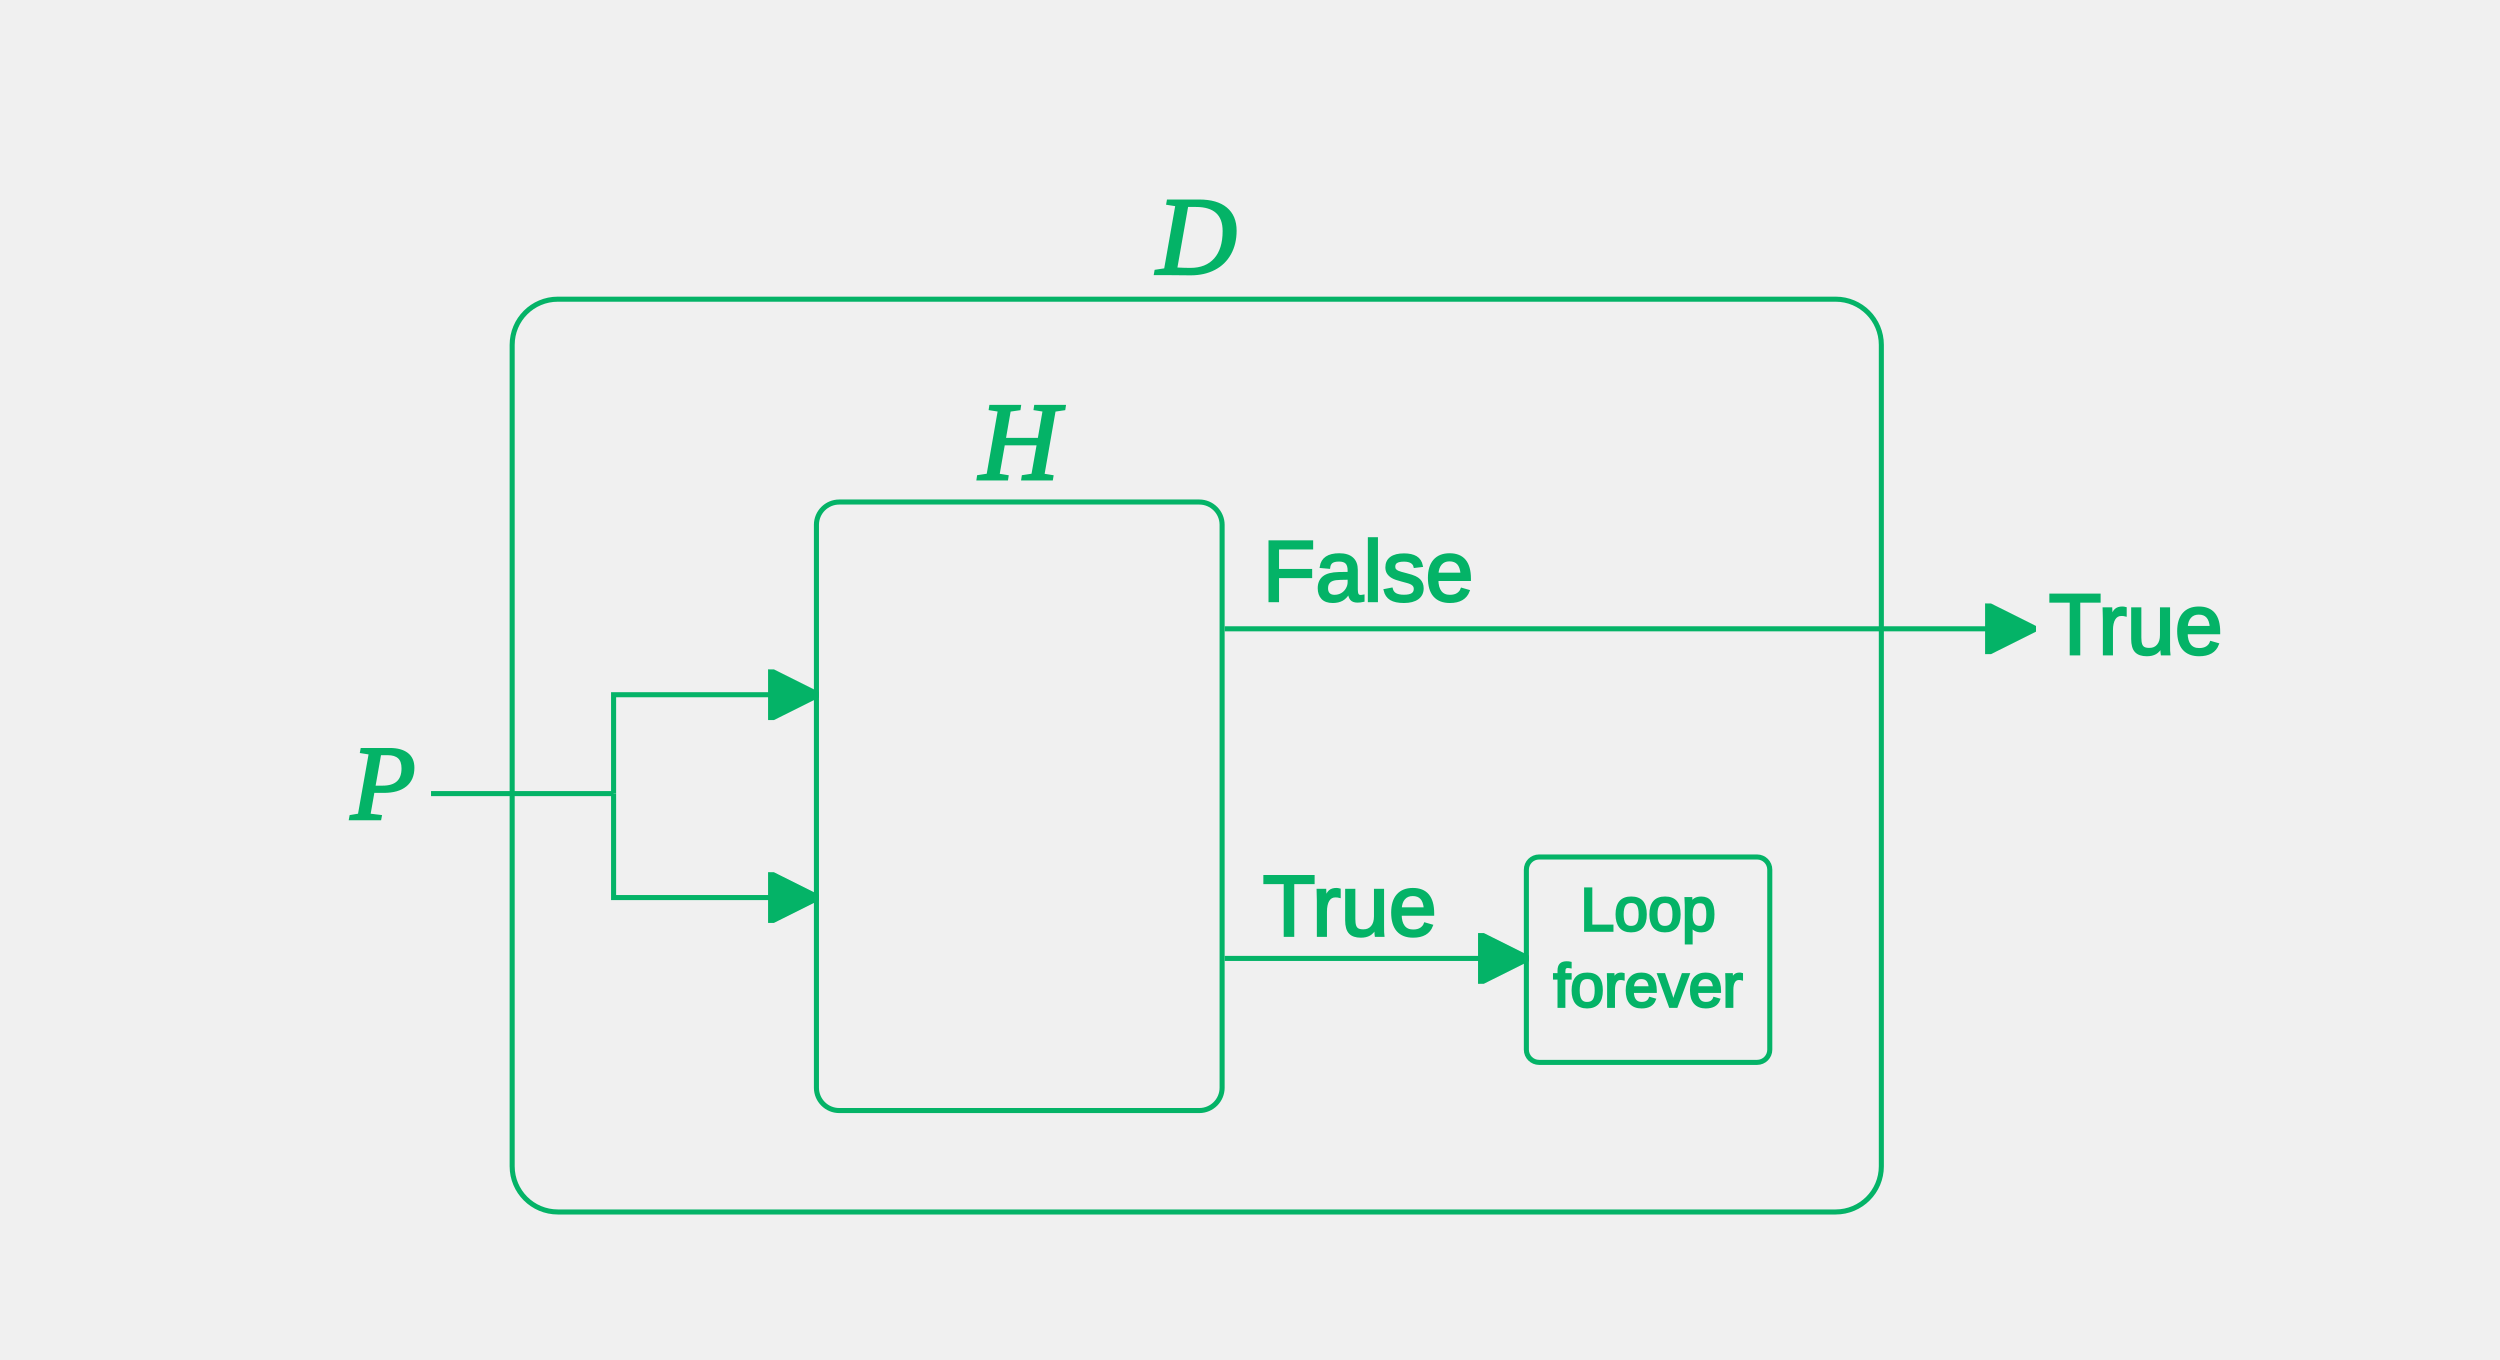
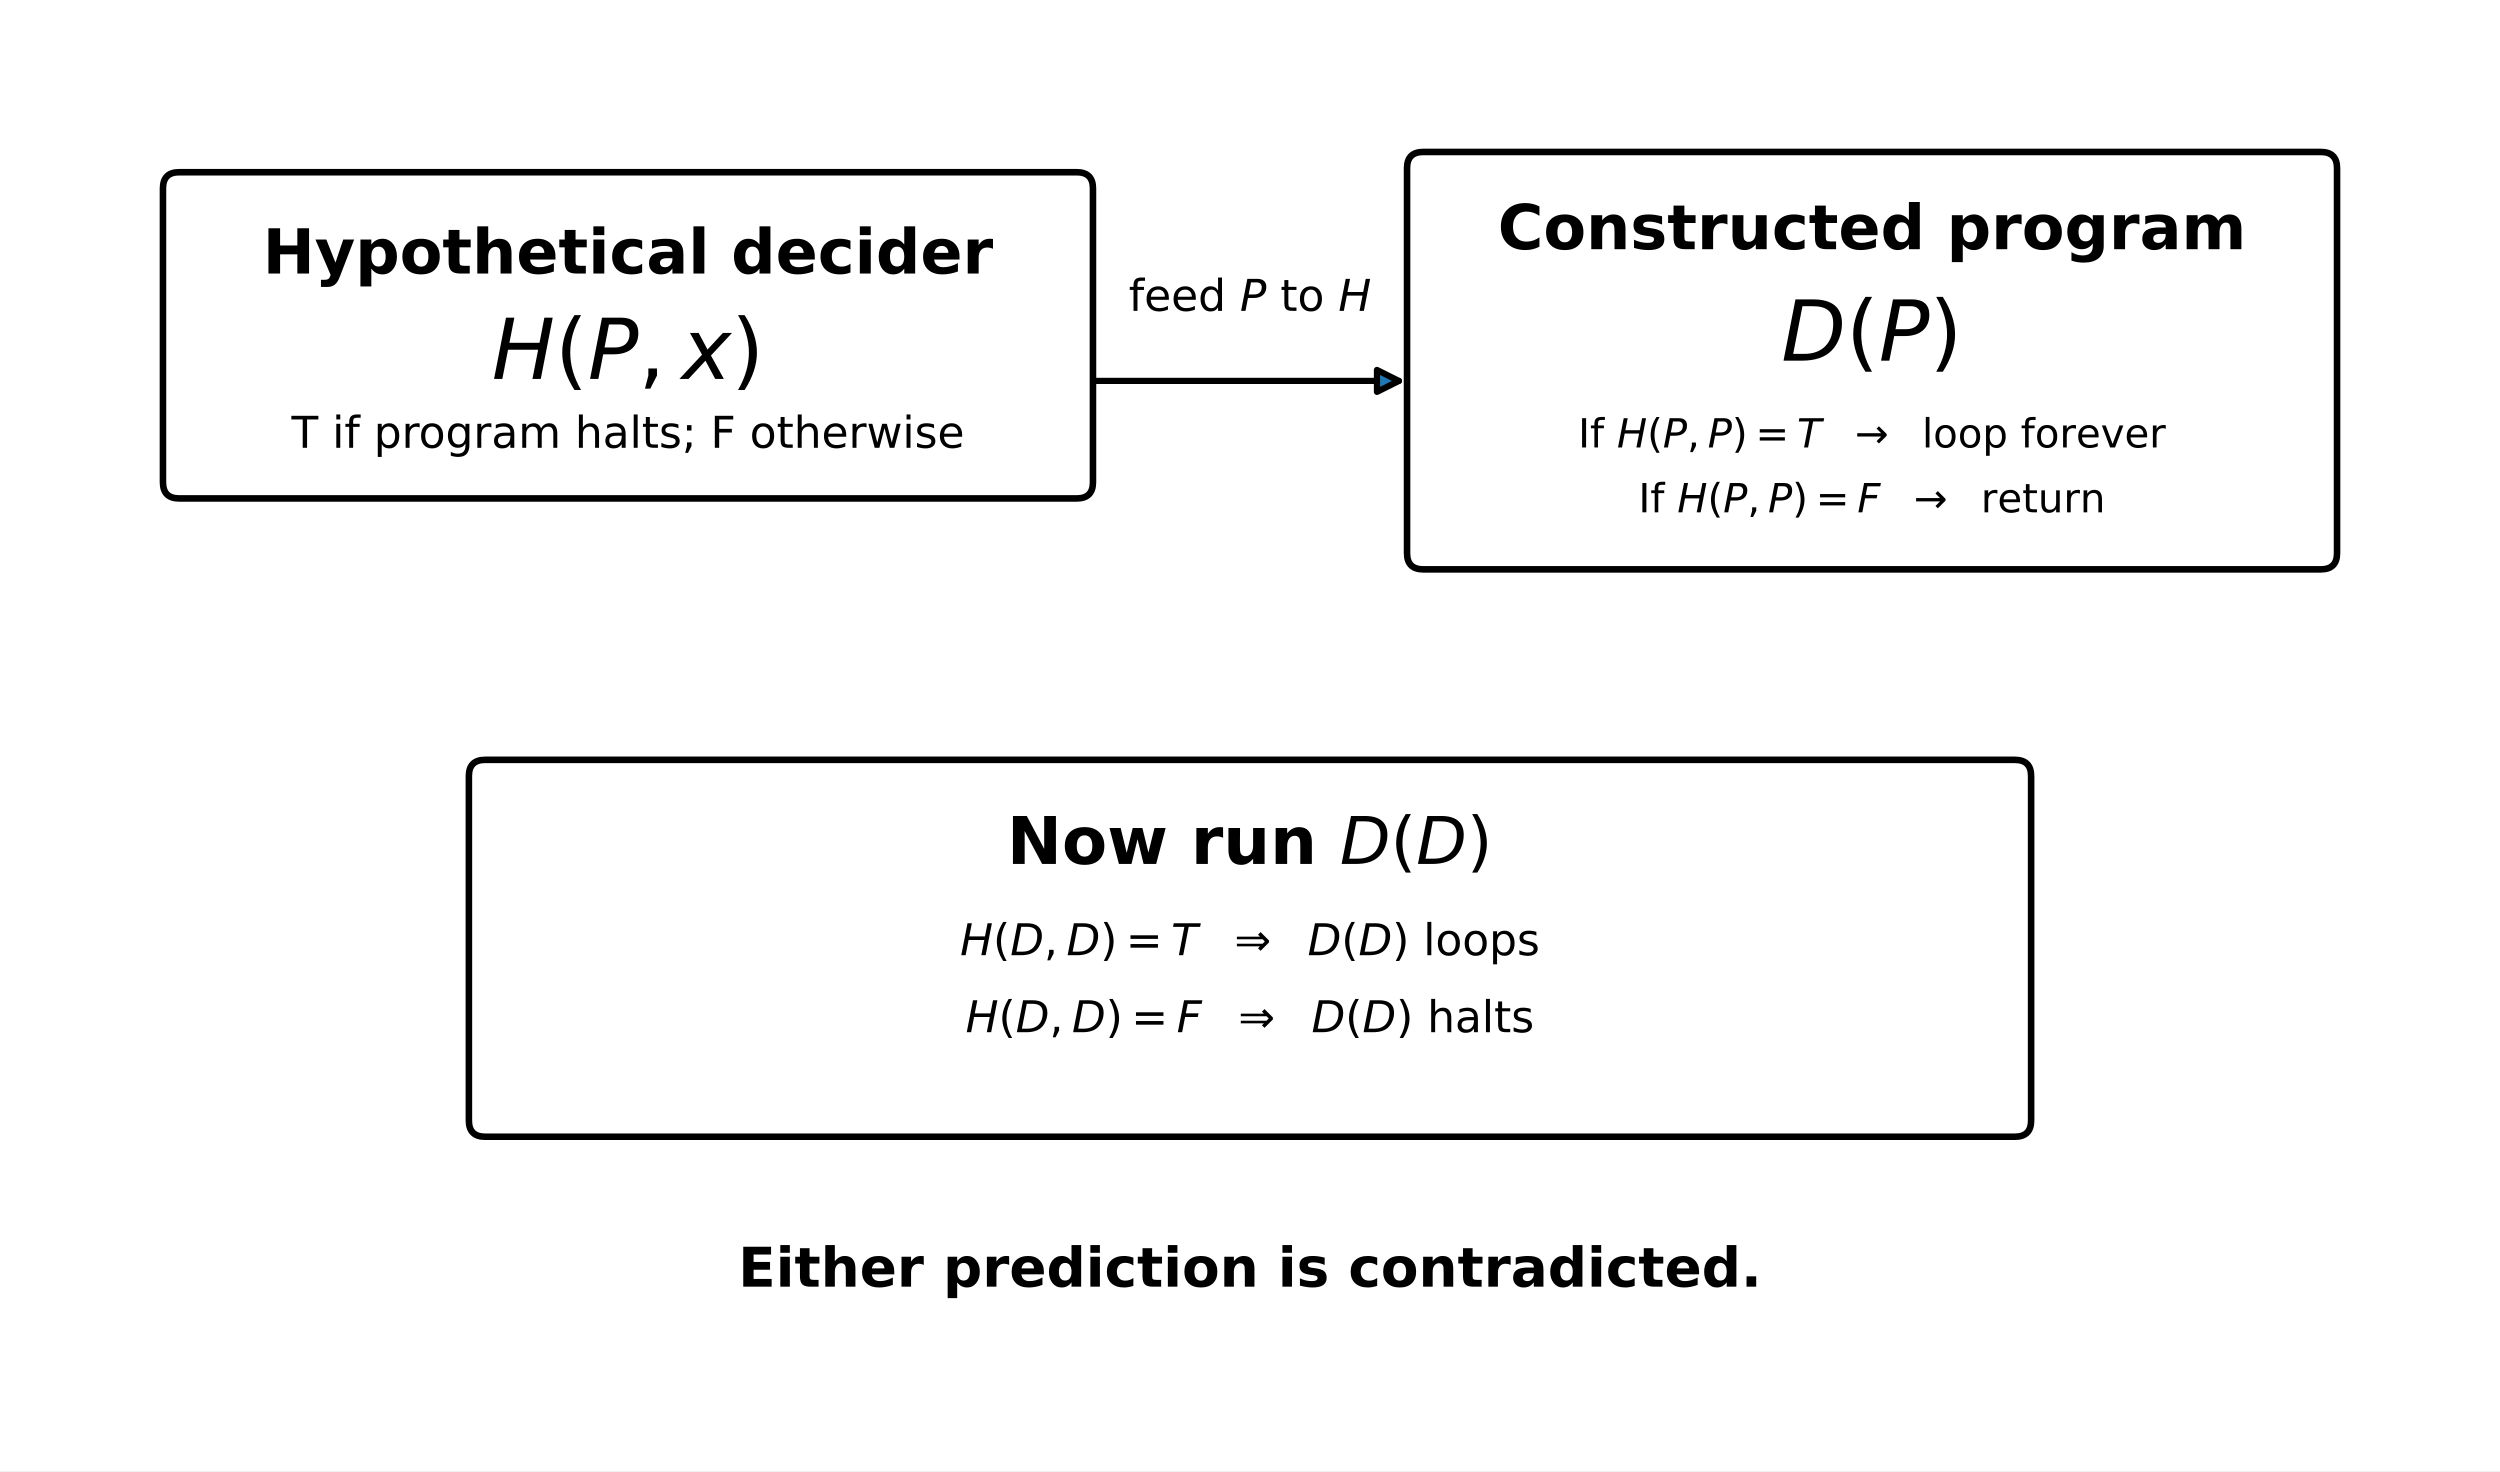
- <svg xmlns="http://www.w3.org/2000/svg" width="986" height="536" viewBox="0 0 986 536" role="img" aria-labelledby="title desc" stroke="#04B367">
+ <svg xmlns="http://www.w3.org/2000/svg" width="684pt" height="402.48pt" viewBox="0 0 684 402.48" version="1.1">
  <defs>
-     <marker id="arrow" markerWidth="10" markerHeight="10" refX="8.5" refY="5" orient="auto" markerUnits="strokeWidth">
-       <path d="M0,0 L10,5 L0,10 Z" fill="#04B367" />
-     </marker>
-     <style>
-       .outline { fill: none; stroke: #04B367; stroke-width: 2; }
-       .wire { fill: none; stroke: #04B367; stroke-width: 2; stroke-linejoin: round; }
-       .arrow { fill: none; stroke: #04B367; stroke-width: 2; marker-end: url(#arrow); }
-       .math { font-family: "Times New Roman", Times, serif; font-style: italic; fill: #04B367; }
-       .label { font-family: Arial, Helvetica, sans-serif; fill: #04B367; }
-     </style>
+     <style type="text/css">*{stroke-linejoin: round; stroke-linecap: butt}</style>
  </defs>
-   <rect x="202" y="118" width="540" height="360" rx="18" ry="18" fill="none" stroke="#04B367" stroke-width="2" />
-   <text x="472" y="108" class="math" font-size="44" text-anchor="middle">D</text>
-   <rect x="322" y="198" width="160" height="240" rx="9" ry="9" fill="none" stroke="#04B367" stroke-width="2" />
-   <text x="402" y="189" class="math" font-size="44" text-anchor="middle">H</text>
-   <text x="164" y="323" class="math" font-size="42" text-anchor="end">P</text>
-   <path d="M170 313 H242" class="wire" />
-   <path d="M242 313 V274 H320" class="arrow" />
-   <path d="M242 313 V354 H320" class="arrow" />
-   <path d="M483 248 H800" class="arrow" />
-   <text x="498" y="237" class="label" font-size="34">False</text>
-   <text x="808" y="258" class="label" font-size="34">True</text>
-   <path d="M483 378 H600" class="arrow" />
-   <text x="498" y="369" class="label" font-size="34">True</text>
-   <rect x="602" y="338" width="96" height="81" rx="5" ry="5" fill="none" stroke="#04B367" stroke-width="2" />
-   <text x="650" y="367" class="label" font-size="24" text-anchor="middle">Loop</text>
-   <text x="650" y="397" class="label" font-size="24" text-anchor="middle">forever</text>
+   <g id="figure_1">
+     <g id="patch_1">
+       <path d="M 0 402.48  L 684 402.48  L 684 -0  L 0 -0  z " style="fill: #ffffff" />
+     </g>
+     <g id="axes_1">
+       <g id="patch_2">
+         <path d="M 49.05 136.375  L 294.57 136.375  Q 299.034 136.375 299.034 131.94  L 299.034 51.552  Q 299.034 47.117 294.57 47.117  L 49.05 47.117  Q 44.586 47.117 44.586 51.552  L 44.586 131.94  Q 44.586 136.375 49.05 136.375  L 49.05 136.375  z " clip-path="url(#p0d2553013f)" style="fill: none; stroke: #000000; stroke-width: 1.8; stroke-linejoin: miter" />
+       </g>
+       <g id="patch_3">
+         <path d="M 389.43 155.779  L 634.95 155.779  Q 639.414 155.779 639.414 151.344  L 639.414 46.008  Q 639.414 41.573 634.95 41.573  L 389.43 41.573  Q 384.966 41.573 384.966 46.008  L 384.966 151.344  Q 384.966 155.779 389.43 155.779  L 389.43 155.779  z " clip-path="url(#p0d2553013f)" style="fill: none; stroke: #000000; stroke-width: 1.8; stroke-linejoin: miter" />
+       </g>
+       <g id="patch_4">
+         <path d="M 299.363 104.22  Q 342.001 104.22 382.739 104.22  " clip-path="url(#p0d2553013f)" style="fill: none; stroke: #000000; stroke-width: 1.7; stroke-linecap: round" />
+         <path d="M 376.739 101.22  L 382.739 104.22  L 376.739 107.22  z " clip-path="url(#p0d2553013f)" style="fill: #1f77b4; stroke: #000000; stroke-width: 1.7; stroke-linecap: round" />
+       </g>
+       <g id="patch_5">
+         <path d="M 132.75 311.011  L 551.25 311.011  Q 555.714 311.011 555.714 306.576  L 555.714 212.328  Q 555.714 207.893 551.25 207.893  L 132.75 207.893  Q 128.286 207.893 128.286 212.328  L 128.286 306.576  Q 128.286 311.011 132.75 311.011  L 132.75 311.011  z " clip-path="url(#p0d2553013f)" style="fill: none; stroke: #000000; stroke-width: 1.8; stroke-linejoin: miter" />
+       </g>
+       <g id="text_1">
+         <text style="font-weight: 700; font-size: 17px; font-family: 'DejaVu Sans'; text-anchor: middle" x="171.81" y="74.837" transform="rotate(-0 171.81 74.8368)">Hypothetical decider</text>
+       </g>
+       <g id="text_2">
+         <g transform="translate(134.55 104.22)">
+           <text>
+             <tspan x="0" y="-0.547" style="font-style: oblique; font-size: 23px; font-family: 'DejaVu Sans'">H</tspan>
+             <tspan x="26.268" y="-0.547" style="font-style: oblique; font-size: 23px; font-family: 'DejaVu Sans'">P</tspan>
+             <tspan x="51.93" y="-0.547" style="font-style: oblique; font-size: 23px; font-family: 'DejaVu Sans'">x</tspan>
+             <tspan x="17.295" y="-0.547" style="font-size: 23px; font-family: 'DejaVu Sans'">(</tspan>
+             <tspan x="40.138" y="-0.547" style="font-size: 23px; font-family: 'DejaVu Sans'">,</tspan>
+             <tspan x="65.541" y="-0.547" style="font-size: 23px; font-family: 'DejaVu Sans'">)</tspan>
+           </text>
+         </g>
+       </g>
+       <g id="text_3">
+         <text style="font-size: 12px; font-family: 'DejaVu Sans'; text-anchor: middle" x="171.81" y="122.515" transform="rotate(-0 171.81 122.5152)">T if program halts; F otherwise</text>
+       </g>
+       <g id="text_4">
+         <text style="font-weight: 700; font-size: 17px; font-family: 'DejaVu Sans'; text-anchor: middle" x="512.19" y="68.184" transform="rotate(-0 512.19 68.184)">Constructed program</text>
+       </g>
+       <g id="text_5">
+         <g transform="translate(487.35 99.2304)">
+           <text>
+             <tspan x="0" y="-0.547" style="font-style: oblique; font-size: 23px; font-family: 'DejaVu Sans'">D</tspan>
+             <tspan x="26.684" y="-0.547" style="font-style: oblique; font-size: 23px; font-family: 'DejaVu Sans'">P</tspan>
+             <tspan x="17.71" y="-0.547" style="font-size: 23px; font-family: 'DejaVu Sans'">(</tspan>
+             <tspan x="40.553" y="-0.547" style="font-size: 23px; font-family: 'DejaVu Sans'">)</tspan>
+           </text>
+         </g>
+       </g>
+       <g id="text_6">
+         <g transform="translate(431.78 123.0696)">
+           <text>
+             <tspan x="0" y="-0.641" style="font-size: 11px; font-family: 'DejaVu Sans'">I</tspan>
+             <tspan x="3.244" y="-0.641" style="font-size: 11px; font-family: 'DejaVu Sans'">f</tspan>
+             <tspan x="7.117" y="-0.641" style="font-size: 11px; font-family: 'DejaVu Sans'"> </tspan>
+             <tspan x="18.885" y="-0.641" style="font-size: 11px; font-family: 'DejaVu Sans'">(</tspan>
+             <tspan x="29.81" y="-0.641" style="font-size: 11px; font-family: 'DejaVu Sans'">,</tspan>
+             <tspan x="42.083" y="-0.641" style="font-size: 11px; font-family: 'DejaVu Sans'">)</tspan>
+             <tspan x="48.517" y="-0.641" style="font-size: 11px; font-family: 'DejaVu Sans'">=</tspan>
+             <tspan x="66.596" y="-0.641" style="font-size: 11px; font-family: 'DejaVu Sans'"> </tspan>
+             <tspan x="70.093" y="-0.641" style="font-size: 11px; font-family: 'DejaVu Sans'"> </tspan>
+             <tspan x="75.732" y="-0.641" style="font-size: 11px; font-family: 'DejaVu Sans'">→</tspan>
+             <tspan x="87.092" y="-0.641" style="font-size: 11px; font-family: 'DejaVu Sans'"> </tspan>
+             <tspan x="90.589" y="-0.641" style="font-size: 11px; font-family: 'DejaVu Sans'"> </tspan>
+             <tspan x="94.085" y="-0.641" style="font-size: 11px; font-family: 'DejaVu Sans'">l</tspan>
+             <tspan x="97.142" y="-0.641" style="font-size: 11px; font-family: 'DejaVu Sans'">o</tspan>
+             <tspan x="103.872" y="-0.641" style="font-size: 11px; font-family: 'DejaVu Sans'">o</tspan>
+             <tspan x="110.602" y="-0.641" style="font-size: 11px; font-family: 'DejaVu Sans'">p</tspan>
+             <tspan x="117.584" y="-0.641" style="font-size: 11px; font-family: 'DejaVu Sans'"> </tspan>
+             <tspan x="121.081" y="-0.641" style="font-size: 11px; font-family: 'DejaVu Sans'">f</tspan>
+             <tspan x="124.953" y="-0.641" style="font-size: 11px; font-family: 'DejaVu Sans'">o</tspan>
+             <tspan x="131.683" y="-0.641" style="font-size: 11px; font-family: 'DejaVu Sans'">r</tspan>
+             <tspan x="136.206" y="-0.641" style="font-size: 11px; font-family: 'DejaVu Sans'">e</tspan>
+             <tspan x="142.973" y="-0.641" style="font-size: 11px; font-family: 'DejaVu Sans'">v</tspan>
+             <tspan x="149.483" y="-0.641" style="font-size: 11px; font-family: 'DejaVu Sans'">e</tspan>
+             <tspan x="156.25" y="-0.641" style="font-size: 11px; font-family: 'DejaVu Sans'">r</tspan>
+             <tspan x="10.613" y="-0.641" style="font-style: oblique; font-size: 11px; font-family: 'DejaVu Sans'">H</tspan>
+             <tspan x="23.176" y="-0.641" style="font-style: oblique; font-size: 11px; font-family: 'DejaVu Sans'">P</tspan>
+             <tspan x="35.449" y="-0.641" style="font-style: oblique; font-size: 11px; font-family: 'DejaVu Sans'">P</tspan>
+             <tspan x="59.877" y="-0.641" style="font-style: oblique; font-size: 11px; font-family: 'DejaVu Sans'">T</tspan>
+           </text>
+         </g>
+       </g>
+       <g id="text_7">
+         <g transform="translate(448.28 140.8104)">
+           <text>
+             <tspan x="0" y="-0.641" style="font-size: 11px; font-family: 'DejaVu Sans'">I</tspan>
+             <tspan x="3.244" y="-0.641" style="font-size: 11px; font-family: 'DejaVu Sans'">f</tspan>
+             <tspan x="7.117" y="-0.641" style="font-size: 11px; font-family: 'DejaVu Sans'"> </tspan>
+             <tspan x="18.885" y="-0.641" style="font-size: 11px; font-family: 'DejaVu Sans'">(</tspan>
+             <tspan x="29.81" y="-0.641" style="font-size: 11px; font-family: 'DejaVu Sans'">,</tspan>
+             <tspan x="42.083" y="-0.641" style="font-size: 11px; font-family: 'DejaVu Sans'">)</tspan>
+             <tspan x="48.517" y="-0.641" style="font-size: 11px; font-family: 'DejaVu Sans'">=</tspan>
+             <tspan x="66.204" y="-0.641" style="font-size: 11px; font-family: 'DejaVu Sans'"> </tspan>
+             <tspan x="69.701" y="-0.641" style="font-size: 11px; font-family: 'DejaVu Sans'"> </tspan>
+             <tspan x="75.34" y="-0.641" style="font-size: 11px; font-family: 'DejaVu Sans'">→</tspan>
+             <tspan x="86.7" y="-0.641" style="font-size: 11px; font-family: 'DejaVu Sans'"> </tspan>
+             <tspan x="90.197" y="-0.641" style="font-size: 11px; font-family: 'DejaVu Sans'"> </tspan>
+             <tspan x="93.693" y="-0.641" style="font-size: 11px; font-family: 'DejaVu Sans'">r</tspan>
+             <tspan x="98.216" y="-0.641" style="font-size: 11px; font-family: 'DejaVu Sans'">e</tspan>
+             <tspan x="104.983" y="-0.641" style="font-size: 11px; font-family: 'DejaVu Sans'">t</tspan>
+             <tspan x="109.296" y="-0.641" style="font-size: 11px; font-family: 'DejaVu Sans'">u</tspan>
+             <tspan x="116.268" y="-0.641" style="font-size: 11px; font-family: 'DejaVu Sans'">r</tspan>
+             <tspan x="120.791" y="-0.641" style="font-size: 11px; font-family: 'DejaVu Sans'">n</tspan>
+             <tspan x="10.613" y="-0.641" style="font-style: oblique; font-size: 11px; font-family: 'DejaVu Sans'">H</tspan>
+             <tspan x="23.176" y="-0.641" style="font-style: oblique; font-size: 11px; font-family: 'DejaVu Sans'">P</tspan>
+             <tspan x="35.449" y="-0.641" style="font-style: oblique; font-size: 11px; font-family: 'DejaVu Sans'">P</tspan>
+             <tspan x="59.877" y="-0.641" style="font-style: oblique; font-size: 11px; font-family: 'DejaVu Sans'">F</tspan>
+           </text>
+         </g>
+       </g>
+       <g id="text_8">
+         <g transform="translate(308.82 85.9248)">
+           <text>
+             <tspan x="0" y="-0.875" style="font-size: 12px; font-family: 'DejaVu Sans'">f</tspan>
+             <tspan x="4.225" y="-0.875" style="font-size: 12px; font-family: 'DejaVu Sans'">e</tspan>
+             <tspan x="11.607" y="-0.875" style="font-size: 12px; font-family: 'DejaVu Sans'">e</tspan>
+             <tspan x="18.99" y="-0.875" style="font-size: 12px; font-family: 'DejaVu Sans'">d</tspan>
+             <tspan x="26.607" y="-0.875" style="font-size: 12px; font-family: 'DejaVu Sans'"> </tspan>
+             <tspan x="37.658" y="-0.875" style="font-size: 12px; font-family: 'DejaVu Sans'"> </tspan>
+             <tspan x="41.473" y="-0.875" style="font-size: 12px; font-family: 'DejaVu Sans'">t</tspan>
+             <tspan x="46.178" y="-0.875" style="font-size: 12px; font-family: 'DejaVu Sans'">o</tspan>
+             <tspan x="53.52" y="-0.875" style="font-size: 12px; font-family: 'DejaVu Sans'"> </tspan>
+             <tspan x="30.422" y="-0.875" style="font-style: oblique; font-size: 12px; font-family: 'DejaVu Sans'">P</tspan>
+             <tspan x="57.334" y="-0.875" style="font-style: oblique; font-size: 12px; font-family: 'DejaVu Sans'">H</tspan>
+           </text>
+         </g>
+       </g>
+       <g id="text_9">
+         <g transform="translate(275.49 236.7216)">
+           <text>
+             <tspan x="0" y="-0.344" style="font-weight: 700; font-size: 18px; font-family: 'DejaVu Sans'">N</tspan>
+             <tspan x="15.064" y="-0.344" style="font-weight: 700; font-size: 18px; font-family: 'DejaVu Sans'">o</tspan>
+             <tspan x="27.431" y="-0.344" style="font-weight: 700; font-size: 18px; font-family: 'DejaVu Sans'">w</tspan>
+             <tspan x="44.06" y="-0.344" style="font-weight: 700; font-size: 18px; font-family: 'DejaVu Sans'"> </tspan>
+             <tspan x="50.326" y="-0.344" style="font-weight: 700; font-size: 18px; font-family: 'DejaVu Sans'">r</tspan>
+             <tspan x="59.203" y="-0.344" style="font-weight: 700; font-size: 18px; font-family: 'DejaVu Sans'">u</tspan>
+             <tspan x="72.018" y="-0.344" style="font-weight: 700; font-size: 18px; font-family: 'DejaVu Sans'">n</tspan>
+             <tspan x="84.832" y="-0.344" style="font-weight: 700; font-size: 18px; font-family: 'DejaVu Sans'"> </tspan>
+             <tspan x="91.099" y="-0.344" style="font-style: oblique; font-size: 18px; font-family: 'DejaVu Sans'">D</tspan>
+             <tspan x="111.981" y="-0.344" style="font-style: oblique; font-size: 18px; font-family: 'DejaVu Sans'">D</tspan>
+             <tspan x="104.959" y="-0.344" style="font-size: 18px; font-family: 'DejaVu Sans'">(</tspan>
+             <tspan x="125.842" y="-0.344" style="font-size: 18px; font-family: 'DejaVu Sans'">)</tspan>
+           </text>
+         </g>
+       </g>
+       <g id="text_10">
+         <g transform="translate(262.68 262.224)">
+           <text>
+             <tspan x="0" y="-0.875" style="font-style: oblique; font-size: 12px; font-family: 'DejaVu Sans'">H</tspan>
+             <tspan x="13.705" y="-0.875" style="font-style: oblique; font-size: 12px; font-family: 'DejaVu Sans'">D</tspan>
+             <tspan x="29.098" y="-0.875" style="font-style: oblique; font-size: 12px; font-family: 'DejaVu Sans'">D</tspan>
+             <tspan x="57.75" y="-0.875" style="font-style: oblique; font-size: 12px; font-family: 'DejaVu Sans'">T</tspan>
+             <tspan x="95.068" y="-0.875" style="font-style: oblique; font-size: 12px; font-family: 'DejaVu Sans'">D</tspan>
+             <tspan x="108.99" y="-0.875" style="font-style: oblique; font-size: 12px; font-family: 'DejaVu Sans'">D</tspan>
+             <tspan x="9.023" y="-0.875" style="font-size: 12px; font-family: 'DejaVu Sans'">(</tspan>
+             <tspan x="22.945" y="-0.875" style="font-size: 12px; font-family: 'DejaVu Sans'">,</tspan>
+             <tspan x="38.338" y="-0.875" style="font-size: 12px; font-family: 'DejaVu Sans'">)</tspan>
+             <tspan x="45.357" y="-0.875" style="font-size: 12px; font-family: 'DejaVu Sans'">=</tspan>
+             <tspan x="65.08" y="-0.875" style="font-size: 12px; font-family: 'DejaVu Sans'"> </tspan>
+             <tspan x="68.895" y="-0.875" style="font-size: 12px; font-family: 'DejaVu Sans'"> </tspan>
+             <tspan x="75.047" y="-0.875" style="font-size: 12px; font-family: 'DejaVu Sans'">⇒</tspan>
+             <tspan x="87.439" y="-0.875" style="font-size: 12px; font-family: 'DejaVu Sans'"> </tspan>
+             <tspan x="91.254" y="-0.875" style="font-size: 12px; font-family: 'DejaVu Sans'"> </tspan>
+             <tspan x="104.309" y="-0.875" style="font-size: 12px; font-family: 'DejaVu Sans'">(</tspan>
+             <tspan x="118.23" y="-0.875" style="font-size: 12px; font-family: 'DejaVu Sans'">)</tspan>
+             <tspan x="122.912" y="-0.875" style="font-size: 12px; font-family: 'DejaVu Sans'"> </tspan>
+             <tspan x="126.727" y="-0.875" style="font-size: 12px; font-family: 'DejaVu Sans'">l</tspan>
+             <tspan x="130.061" y="-0.875" style="font-size: 12px; font-family: 'DejaVu Sans'">o</tspan>
+             <tspan x="137.402" y="-0.875" style="font-size: 12px; font-family: 'DejaVu Sans'">o</tspan>
+             <tspan x="144.744" y="-0.875" style="font-size: 12px; font-family: 'DejaVu Sans'">p</tspan>
+             <tspan x="152.361" y="-0.875" style="font-size: 12px; font-family: 'DejaVu Sans'">s</tspan>
+           </text>
+         </g>
+       </g>
+       <g id="text_11">
+         <g transform="translate(264.18 283.2912)">
+           <text>
+             <tspan x="0" y="-0.875" style="font-style: oblique; font-size: 12px; font-family: 'DejaVu Sans'">H</tspan>
+             <tspan x="13.705" y="-0.875" style="font-style: oblique; font-size: 12px; font-family: 'DejaVu Sans'">D</tspan>
+             <tspan x="29.098" y="-0.875" style="font-style: oblique; font-size: 12px; font-family: 'DejaVu Sans'">D</tspan>
+             <tspan x="57.75" y="-0.875" style="font-style: oblique; font-size: 12px; font-family: 'DejaVu Sans'">F</tspan>
+             <tspan x="94.641" y="-0.875" style="font-style: oblique; font-size: 12px; font-family: 'DejaVu Sans'">D</tspan>
+             <tspan x="108.562" y="-0.875" style="font-style: oblique; font-size: 12px; font-family: 'DejaVu Sans'">D</tspan>
+             <tspan x="9.023" y="-0.875" style="font-size: 12px; font-family: 'DejaVu Sans'">(</tspan>
+             <tspan x="22.945" y="-0.875" style="font-size: 12px; font-family: 'DejaVu Sans'">,</tspan>
+             <tspan x="38.338" y="-0.875" style="font-size: 12px; font-family: 'DejaVu Sans'">)</tspan>
+             <tspan x="45.357" y="-0.875" style="font-size: 12px; font-family: 'DejaVu Sans'">=</tspan>
+             <tspan x="64.652" y="-0.875" style="font-size: 12px; font-family: 'DejaVu Sans'"> </tspan>
+             <tspan x="68.467" y="-0.875" style="font-size: 12px; font-family: 'DejaVu Sans'"> </tspan>
+             <tspan x="74.619" y="-0.875" style="font-size: 12px; font-family: 'DejaVu Sans'">⇒</tspan>
+             <tspan x="87.012" y="-0.875" style="font-size: 12px; font-family: 'DejaVu Sans'"> </tspan>
+             <tspan x="90.826" y="-0.875" style="font-size: 12px; font-family: 'DejaVu Sans'"> </tspan>
+             <tspan x="103.881" y="-0.875" style="font-size: 12px; font-family: 'DejaVu Sans'">(</tspan>
+             <tspan x="117.803" y="-0.875" style="font-size: 12px; font-family: 'DejaVu Sans'">)</tspan>
+             <tspan x="122.484" y="-0.875" style="font-size: 12px; font-family: 'DejaVu Sans'"> </tspan>
+             <tspan x="126.299" y="-0.875" style="font-size: 12px; font-family: 'DejaVu Sans'">h</tspan>
+             <tspan x="133.904" y="-0.875" style="font-size: 12px; font-family: 'DejaVu Sans'">a</tspan>
+             <tspan x="141.258" y="-0.875" style="font-size: 12px; font-family: 'DejaVu Sans'">l</tspan>
+             <tspan x="144.592" y="-0.875" style="font-size: 12px; font-family: 'DejaVu Sans'">t</tspan>
+             <tspan x="149.297" y="-0.875" style="font-size: 12px; font-family: 'DejaVu Sans'">s</tspan>
+           </text>
+         </g>
+       </g>
+       <g id="text_12">
+         <text style="font-weight: 700; font-size: 15px; font-family: 'DejaVu Sans'; text-anchor: middle" x="342" y="352.037" transform="rotate(-0 342 352.0368)">Either prediction is contradicted.</text>
+       </g>
+     </g>
+   </g>
+   <defs>
+     <clipPath id="p0d2553013f">
+       <rect x="7.2" y="7.2" width="669.6" height="388.08" />
+     </clipPath>
+   </defs>
</svg>
